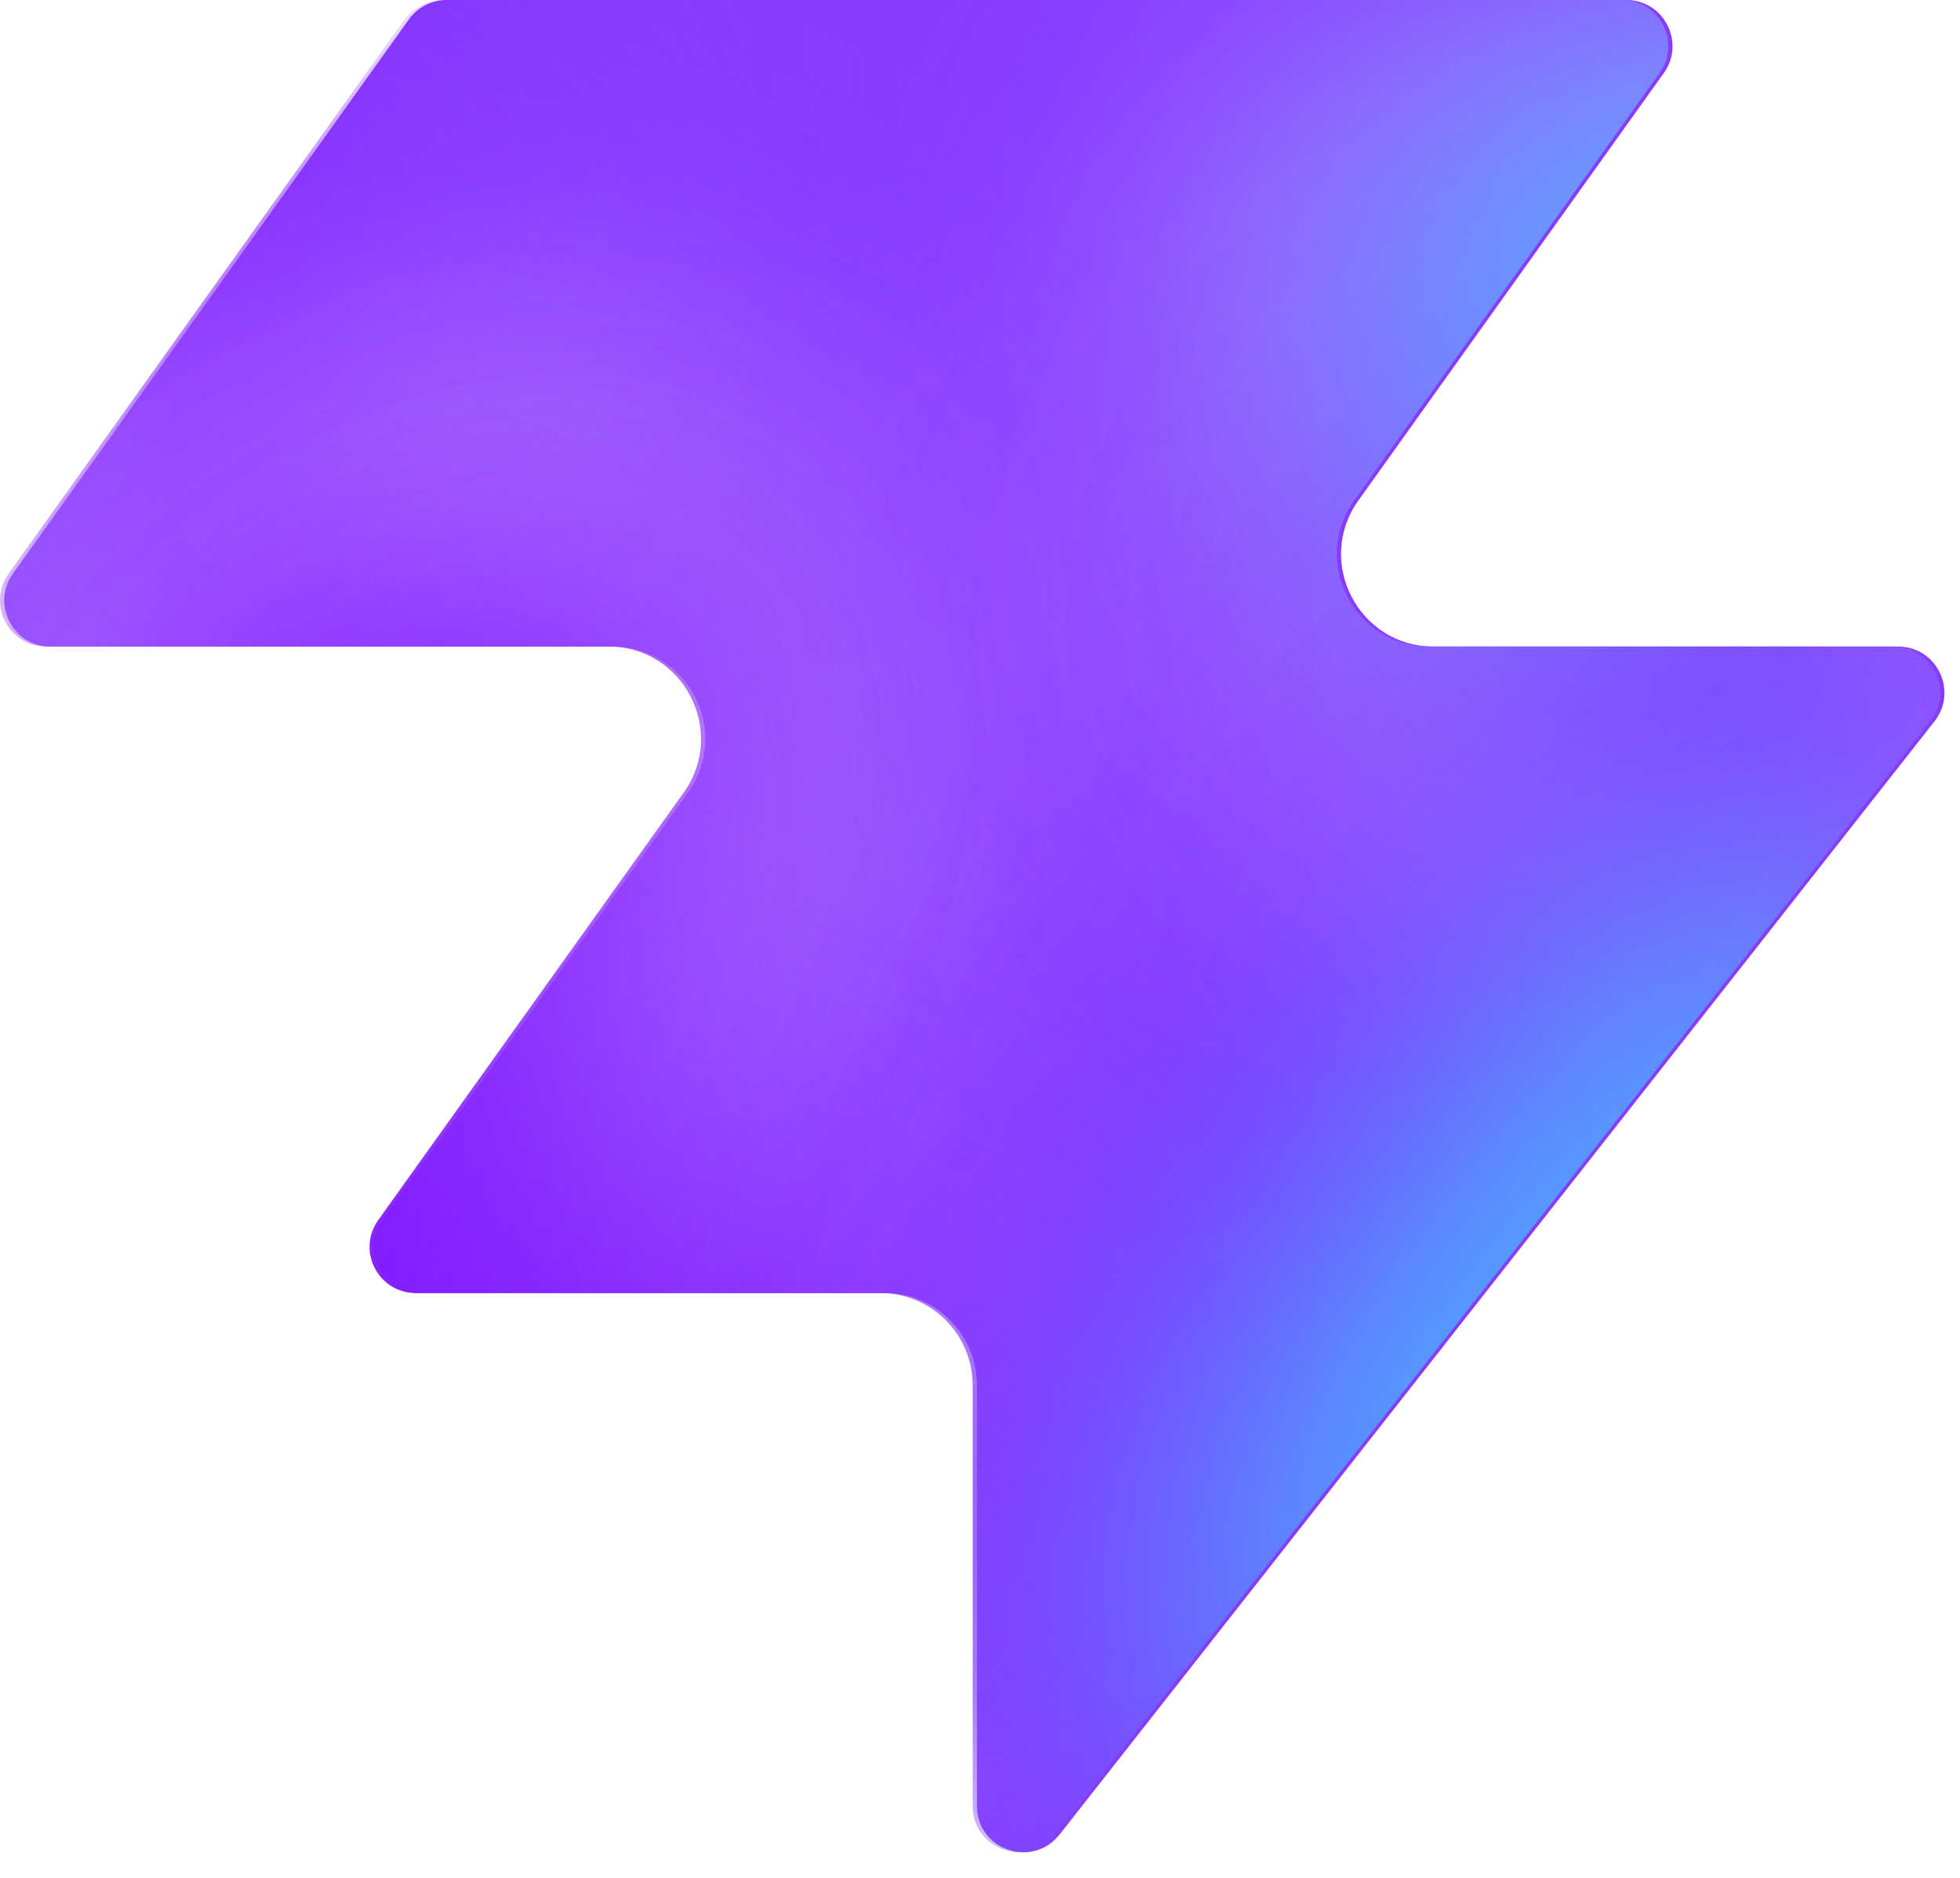
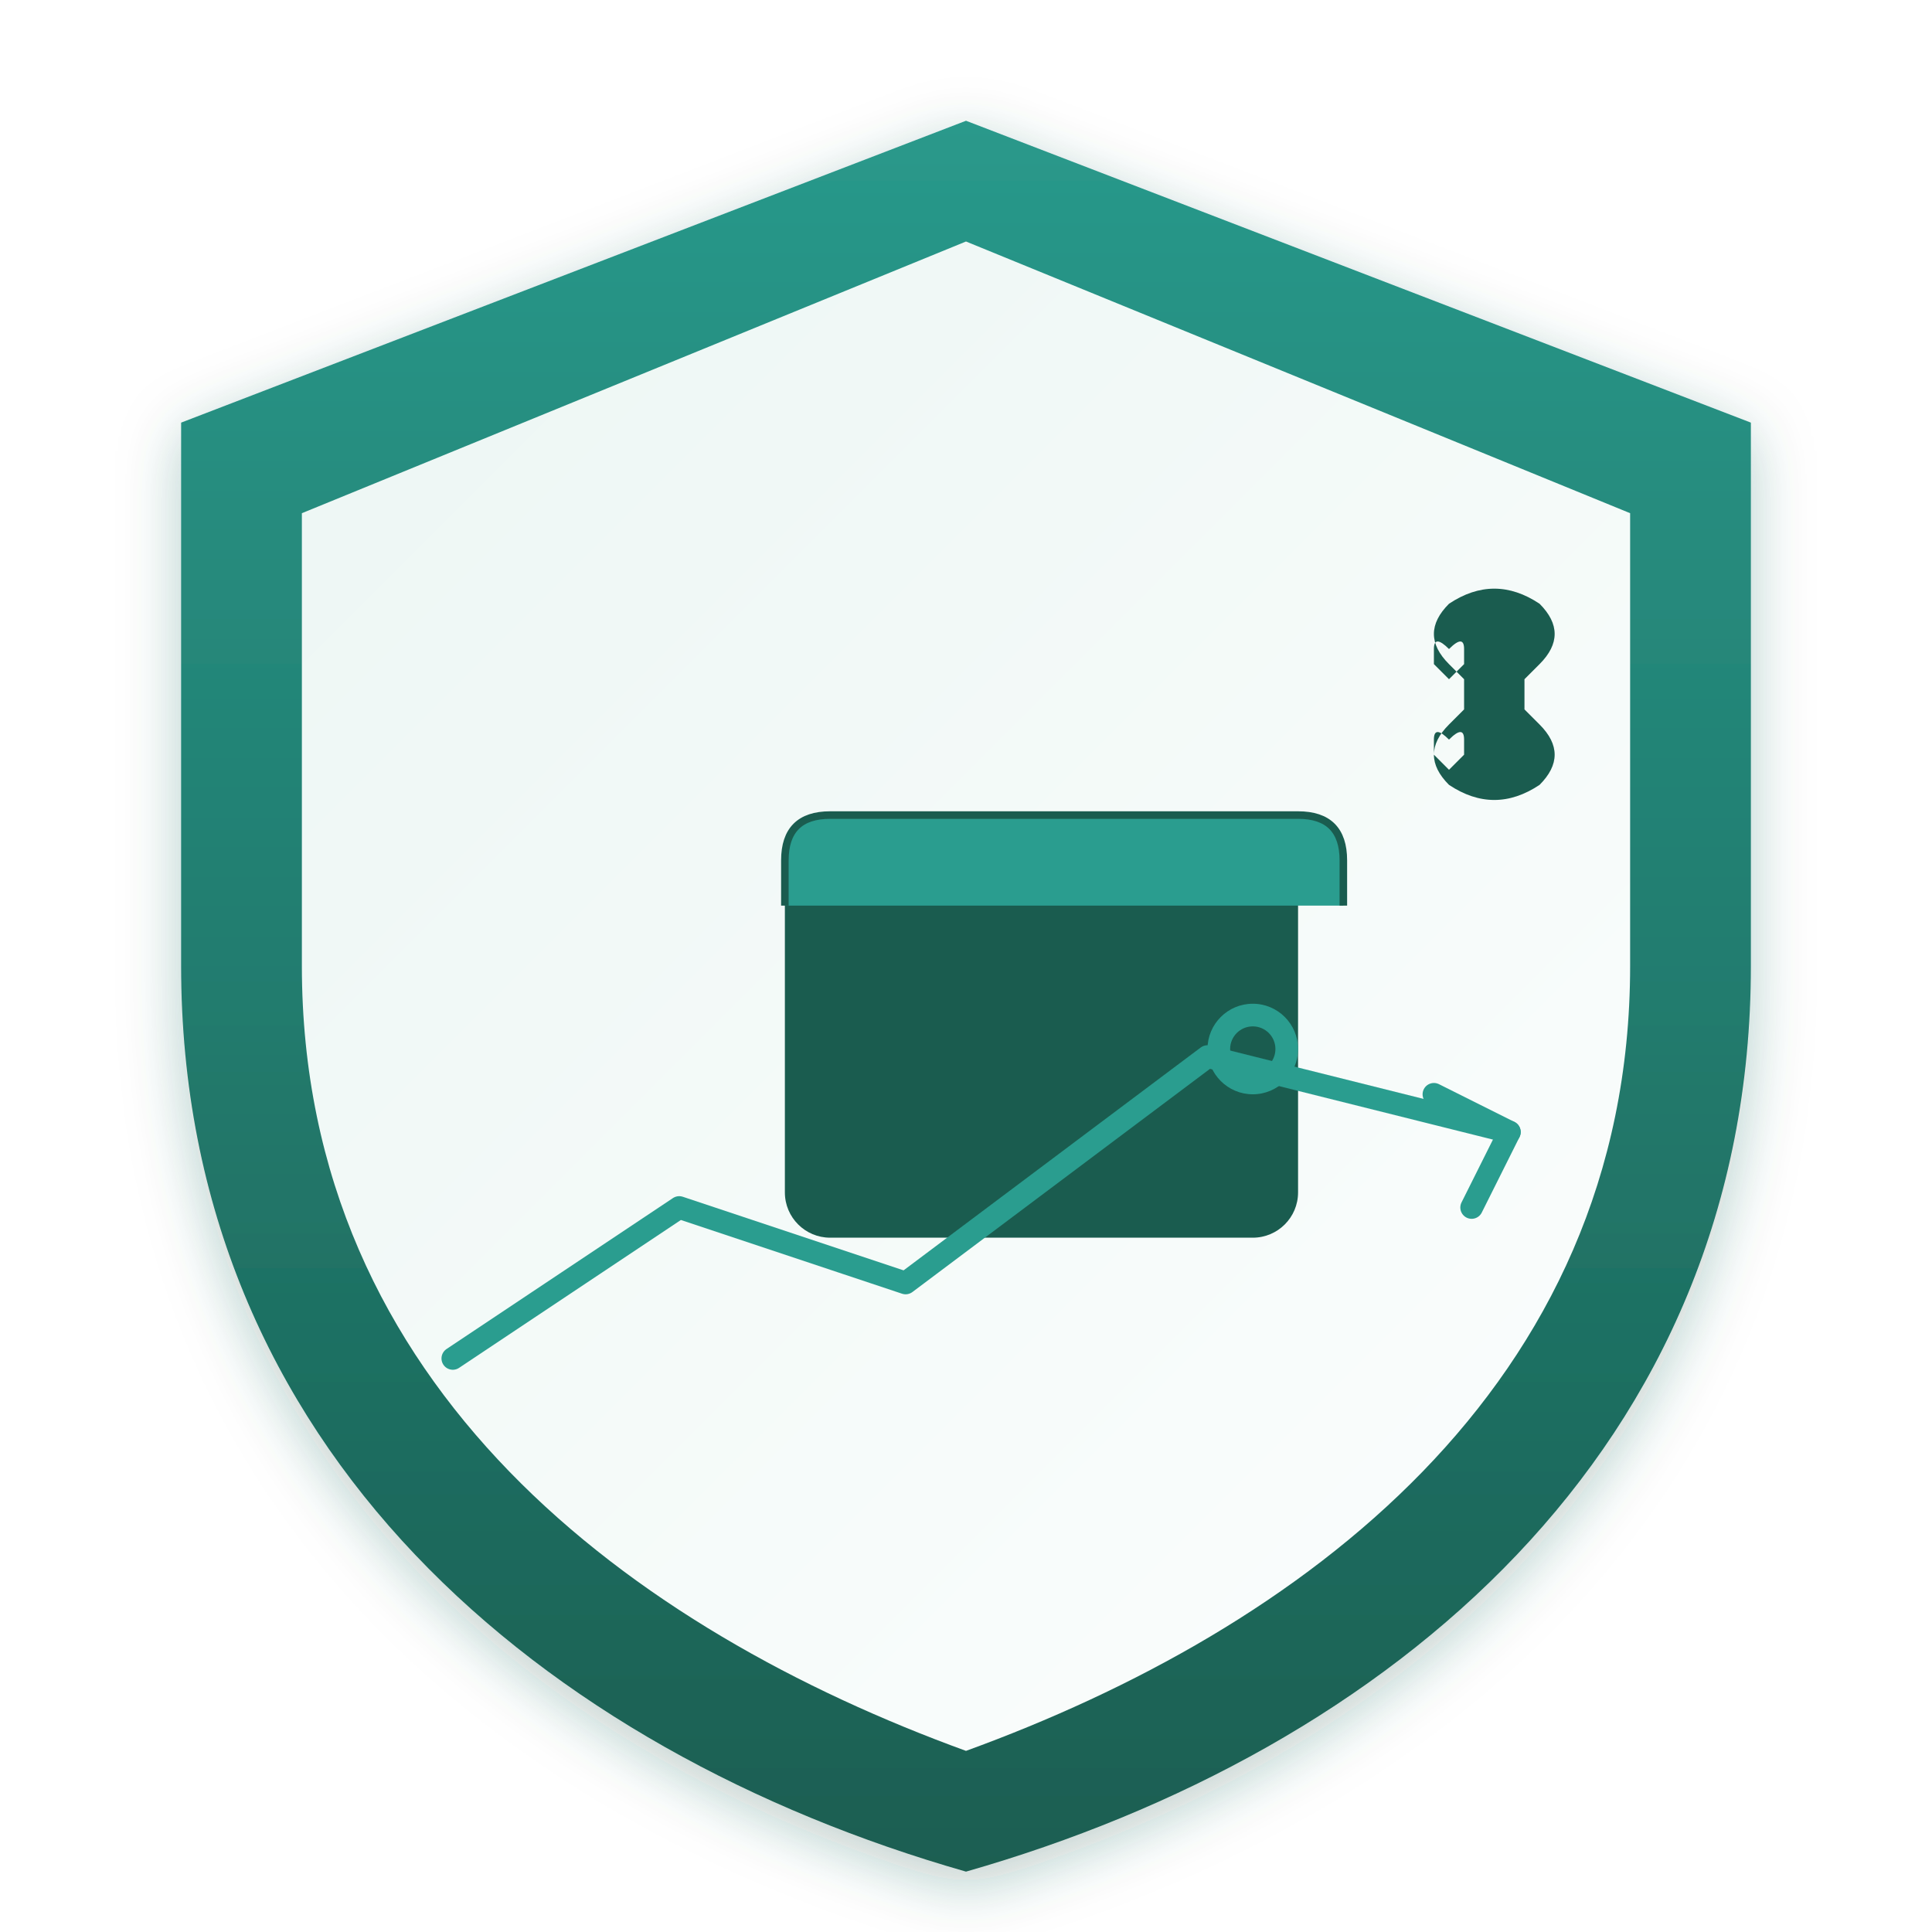
- <svg xmlns="http://www.w3.org/2000/svg" width="48" height="46" fill="none" viewBox="0 0 48 46">
-   <path fill="#863bff" d="M25.946 44.938c-.664.845-2.021.375-2.021-.698V33.937a2.26 2.26 0 0 0-2.262-2.262H10.287c-.92 0-1.456-1.04-.92-1.788l7.48-10.471c1.07-1.497 0-3.578-1.842-3.578H1.237c-.92 0-1.456-1.04-.92-1.788L10.013.474c.214-.297.556-.474.92-.474h28.894c.92 0 1.456 1.04.92 1.788l-7.48 10.471c-1.07 1.498 0 3.579 1.842 3.579h11.377c.943 0 1.473 1.088.89 1.83L25.947 44.94z" style="fill:#863bff;fill:color(display-p3 .525 .23 1);fill-opacity:1" />
-   <mask id="a" width="48" height="46" x="0" y="0" maskUnits="userSpaceOnUse" style="mask-type:alpha">
-     <path fill="#000" d="M25.842 44.938c-.664.844-2.021.375-2.021-.698V33.937a2.26 2.26 0 0 0-2.262-2.262H10.183c-.92 0-1.456-1.04-.92-1.788l7.48-10.471c1.07-1.498 0-3.579-1.842-3.579H1.133c-.92 0-1.456-1.04-.92-1.787L9.91.473c.214-.297.556-.474.92-.474h28.894c.92 0 1.456 1.04.92 1.788l-7.48 10.471c-1.07 1.498 0 3.578 1.842 3.578h11.377c.943 0 1.473 1.088.89 1.832L25.843 44.94z" style="fill:#000;fill-opacity:1" />
-   </mask>
-   <g mask="url(#a)">
-     <g filter="url(#b)">
-       <ellipse cx="5.508" cy="14.704" fill="#ede6ff" rx="5.508" ry="14.704" style="fill:#ede6ff;fill:color(display-p3 .927 .903 1);fill-opacity:1" transform="matrix(.00324 1 1 -.00324 -4.47 31.516)" />
-     </g>
-     <g filter="url(#c)">
-       <ellipse cx="10.399" cy="29.851" fill="#ede6ff" rx="10.399" ry="29.851" style="fill:#ede6ff;fill:color(display-p3 .927 .903 1);fill-opacity:1" transform="matrix(.00324 1 1 -.00324 -39.328 7.883)" />
-     </g>
-     <g filter="url(#d)">
-       <ellipse cx="5.508" cy="30.487" fill="#7e14ff" rx="5.508" ry="30.487" style="fill:#7e14ff;fill:color(display-p3 .492 .077 1);fill-opacity:1" transform="rotate(89.814 -25.913 -14.639)scale(1 -1)" />
-     </g>
-     <g filter="url(#e)">
-       <ellipse cx="5.508" cy="30.599" fill="#7e14ff" rx="5.508" ry="30.599" style="fill:#7e14ff;fill:color(display-p3 .492 .077 1);fill-opacity:1" transform="rotate(89.814 -32.644 -3.334)scale(1 -1)" />
-     </g>
-     <g filter="url(#f)">
-       <ellipse cx="5.508" cy="30.599" fill="#7e14ff" rx="5.508" ry="30.599" style="fill:#7e14ff;fill:color(display-p3 .492 .077 1);fill-opacity:1" transform="matrix(.00324 1 1 -.00324 -34.34 30.47)" />
-     </g>
-     <g filter="url(#g)">
-       <ellipse cx="14.072" cy="22.078" fill="#ede6ff" rx="14.072" ry="22.078" style="fill:#ede6ff;fill:color(display-p3 .927 .903 1);fill-opacity:1" transform="rotate(93.35 24.506 48.493)scale(-1 1)" />
-     </g>
-     <g filter="url(#h)">
-       <ellipse cx="3.47" cy="21.501" fill="#7e14ff" rx="3.47" ry="21.501" style="fill:#7e14ff;fill:color(display-p3 .492 .077 1);fill-opacity:1" transform="rotate(89.009 28.708 47.59)scale(-1 1)" />
-     </g>
-     <g filter="url(#i)">
-       <ellipse cx="3.47" cy="21.501" fill="#7e14ff" rx="3.47" ry="21.501" style="fill:#7e14ff;fill:color(display-p3 .492 .077 1);fill-opacity:1" transform="rotate(89.009 28.708 47.59)scale(-1 1)" />
-     </g>
-     <g filter="url(#j)">
-       <ellipse cx=".387" cy="8.972" fill="#7e14ff" rx="4.407" ry="29.108" style="fill:#7e14ff;fill:color(display-p3 .492 .077 1);fill-opacity:1" transform="rotate(39.51 .387 8.972)" />
-     </g>
-     <g filter="url(#k)">
-       <ellipse cx="47.523" cy="-6.092" fill="#7e14ff" rx="4.407" ry="29.108" style="fill:#7e14ff;fill:color(display-p3 .492 .077 1);fill-opacity:1" transform="rotate(37.892 47.523 -6.092)" />
-     </g>
-     <g filter="url(#l)">
-       <ellipse cx="41.412" cy="6.333" fill="#47bfff" rx="5.971" ry="9.665" style="fill:#47bfff;fill:color(display-p3 .28 .748 1);fill-opacity:1" transform="rotate(37.892 41.412 6.333)" />
-     </g>
-     <g filter="url(#m)">
-       <ellipse cx="-1.879" cy="38.332" fill="#7e14ff" rx="4.407" ry="29.108" style="fill:#7e14ff;fill:color(display-p3 .492 .077 1);fill-opacity:1" transform="rotate(37.892 -1.88 38.332)" />
-     </g>
-     <g filter="url(#n)">
-       <ellipse cx="-1.879" cy="38.332" fill="#7e14ff" rx="4.407" ry="29.108" style="fill:#7e14ff;fill:color(display-p3 .492 .077 1);fill-opacity:1" transform="rotate(37.892 -1.88 38.332)" />
-     </g>
-     <g filter="url(#o)">
-       <ellipse cx="35.651" cy="29.907" fill="#7e14ff" rx="4.407" ry="29.108" style="fill:#7e14ff;fill:color(display-p3 .492 .077 1);fill-opacity:1" transform="rotate(37.892 35.651 29.907)" />
-     </g>
-     <g filter="url(#p)">
-       <ellipse cx="38.418" cy="32.4" fill="#47bfff" rx="5.971" ry="15.297" style="fill:#47bfff;fill:color(display-p3 .28 .748 1);fill-opacity:1" transform="rotate(37.892 38.418 32.4)" />
-     </g>
-   </g>
+ <svg xmlns="http://www.w3.org/2000/svg" viewBox="0 0 512 512" fill="none">
  <defs>
-     <filter id="b" width="60.045" height="41.654" x="-19.77" y="16.149" color-interpolation-filters="sRGB" filterUnits="userSpaceOnUse">
-       <feFlood flood-opacity="0" result="BackgroundImageFix" />
-       <feBlend in="SourceGraphic" in2="BackgroundImageFix" result="shape" />
-       <feGaussianBlur result="effect1_foregroundBlur_2002_17158" stdDeviation="7.659" />
-     </filter>
-     <filter id="c" width="90.34" height="51.437" x="-54.613" y="-7.533" color-interpolation-filters="sRGB" filterUnits="userSpaceOnUse">
-       <feFlood flood-opacity="0" result="BackgroundImageFix" />
-       <feBlend in="SourceGraphic" in2="BackgroundImageFix" result="shape" />
-       <feGaussianBlur result="effect1_foregroundBlur_2002_17158" stdDeviation="7.659" />
-     </filter>
-     <filter id="d" width="79.355" height="29.4" x="-49.64" y="2.03" color-interpolation-filters="sRGB" filterUnits="userSpaceOnUse">
-       <feFlood flood-opacity="0" result="BackgroundImageFix" />
-       <feBlend in="SourceGraphic" in2="BackgroundImageFix" result="shape" />
-       <feGaussianBlur result="effect1_foregroundBlur_2002_17158" stdDeviation="4.596" />
-     </filter>
-     <filter id="e" width="79.579" height="29.4" x="-45.045" y="20.029" color-interpolation-filters="sRGB" filterUnits="userSpaceOnUse">
-       <feFlood flood-opacity="0" result="BackgroundImageFix" />
-       <feBlend in="SourceGraphic" in2="BackgroundImageFix" result="shape" />
-       <feGaussianBlur result="effect1_foregroundBlur_2002_17158" stdDeviation="4.596" />
-     </filter>
-     <filter id="f" width="79.579" height="29.4" x="-43.513" y="21.178" color-interpolation-filters="sRGB" filterUnits="userSpaceOnUse">
-       <feFlood flood-opacity="0" result="BackgroundImageFix" />
-       <feBlend in="SourceGraphic" in2="BackgroundImageFix" result="shape" />
-       <feGaussianBlur result="effect1_foregroundBlur_2002_17158" stdDeviation="4.596" />
-     </filter>
-     <filter id="g" width="74.749" height="58.852" x="15.756" y="-17.901" color-interpolation-filters="sRGB" filterUnits="userSpaceOnUse">
-       <feFlood flood-opacity="0" result="BackgroundImageFix" />
-       <feBlend in="SourceGraphic" in2="BackgroundImageFix" result="shape" />
-       <feGaussianBlur result="effect1_foregroundBlur_2002_17158" stdDeviation="7.659" />
-     </filter>
-     <filter id="h" width="61.377" height="25.362" x="23.548" y="2.284" color-interpolation-filters="sRGB" filterUnits="userSpaceOnUse">
-       <feFlood flood-opacity="0" result="BackgroundImageFix" />
-       <feBlend in="SourceGraphic" in2="BackgroundImageFix" result="shape" />
-       <feGaussianBlur result="effect1_foregroundBlur_2002_17158" stdDeviation="4.596" />
-     </filter>
-     <filter id="i" width="61.377" height="25.362" x="23.548" y="2.284" color-interpolation-filters="sRGB" filterUnits="userSpaceOnUse">
-       <feFlood flood-opacity="0" result="BackgroundImageFix" />
-       <feBlend in="SourceGraphic" in2="BackgroundImageFix" result="shape" />
-       <feGaussianBlur result="effect1_foregroundBlur_2002_17158" stdDeviation="4.596" />
-     </filter>
-     <filter id="j" width="56.045" height="63.649" x="-27.636" y="-22.853" color-interpolation-filters="sRGB" filterUnits="userSpaceOnUse">
-       <feFlood flood-opacity="0" result="BackgroundImageFix" />
-       <feBlend in="SourceGraphic" in2="BackgroundImageFix" result="shape" />
-       <feGaussianBlur result="effect1_foregroundBlur_2002_17158" stdDeviation="4.596" />
-     </filter>
-     <filter id="k" width="54.814" height="64.646" x="20.116" y="-38.415" color-interpolation-filters="sRGB" filterUnits="userSpaceOnUse">
-       <feFlood flood-opacity="0" result="BackgroundImageFix" />
-       <feBlend in="SourceGraphic" in2="BackgroundImageFix" result="shape" />
-       <feGaussianBlur result="effect1_foregroundBlur_2002_17158" stdDeviation="4.596" />
-     </filter>
-     <filter id="l" width="33.541" height="35.313" x="24.641" y="-11.323" color-interpolation-filters="sRGB" filterUnits="userSpaceOnUse">
-       <feFlood flood-opacity="0" result="BackgroundImageFix" />
-       <feBlend in="SourceGraphic" in2="BackgroundImageFix" result="shape" />
-       <feGaussianBlur result="effect1_foregroundBlur_2002_17158" stdDeviation="4.596" />
-     </filter>
-     <filter id="m" width="54.814" height="64.646" x="-29.286" y="6.009" color-interpolation-filters="sRGB" filterUnits="userSpaceOnUse">
-       <feFlood flood-opacity="0" result="BackgroundImageFix" />
-       <feBlend in="SourceGraphic" in2="BackgroundImageFix" result="shape" />
-       <feGaussianBlur result="effect1_foregroundBlur_2002_17158" stdDeviation="4.596" />
-     </filter>
-     <filter id="n" width="54.814" height="64.646" x="-29.286" y="6.009" color-interpolation-filters="sRGB" filterUnits="userSpaceOnUse">
-       <feFlood flood-opacity="0" result="BackgroundImageFix" />
-       <feBlend in="SourceGraphic" in2="BackgroundImageFix" result="shape" />
-       <feGaussianBlur result="effect1_foregroundBlur_2002_17158" stdDeviation="4.596" />
-     </filter>
-     <filter id="o" width="54.814" height="64.646" x="8.244" y="-2.416" color-interpolation-filters="sRGB" filterUnits="userSpaceOnUse">
-       <feFlood flood-opacity="0" result="BackgroundImageFix" />
-       <feBlend in="SourceGraphic" in2="BackgroundImageFix" result="shape" />
-       <feGaussianBlur result="effect1_foregroundBlur_2002_17158" stdDeviation="4.596" />
-     </filter>
-     <filter id="p" width="39.409" height="43.623" x="18.713" y="10.588" color-interpolation-filters="sRGB" filterUnits="userSpaceOnUse">
-       <feFlood flood-opacity="0" result="BackgroundImageFix" />
-       <feBlend in="SourceGraphic" in2="BackgroundImageFix" result="shape" />
-       <feGaussianBlur result="effect1_foregroundBlur_2002_17158" stdDeviation="4.596" />
+     <linearGradient id="shieldGrad" x1="256" y1="0" x2="256" y2="512" gradientUnits="userSpaceOnUse">
+       <stop offset="0%" stop-color="#2A9D8F" />
+       <stop offset="100%" stop-color="#1A5C4F" />
+     </linearGradient>
+     <linearGradient id="chartGrad" x1="0" y1="0" x2="512" y2="512" gradientUnits="userSpaceOnUse">
+       <stop offset="0%" stop-color="#E9F5F2" />
+       <stop offset="100%" stop-color="#FFFFFF" />
+     </linearGradient>
+     <filter id="shadow" x="-10%" y="-10%" width="120%" height="120%">
+       <feDropShadow dx="0" dy="4" stdDeviation="8" flood-color="#1A5C4F" flood-opacity="0.3" />
    </filter>
  </defs>
+   <path d="M256 32 L464 112 L464 256 C464 384 368 464 256 496 C144 464 48 384 48 256 L48 112 Z" fill="url(#shieldGrad)" filter="url(#shadow)" />
+   <path d="M256 64 L432 136 L432 256 C432 368 344 432 256 464 C168 432 80 368 80 256 L80 136 Z" fill="url(#chartGrad)" />
+   <g transform="translate(168, 168)">
+     <rect x="40" y="60" width="136" height="100" rx="12" fill="#1A5C4F" />
+     <path d="M40 72 L40 60 Q40 48 52 48 L176 48 Q188 48 188 60 L188 72" fill="#2A9D8F" stroke="#1A5C4F" stroke-width="2" />
+     <circle cx="164" cy="110" r="12" fill="#2A9D8F" />
+     <circle cx="164" cy="110" r="6" fill="#1A5C4F" />
+   </g>
+   <g stroke="#2A9D8F" stroke-width="6" stroke-linecap="round" stroke-linejoin="round" fill="none">
+     <path d="M120 360 L180 320 L240 340 L320 280 L400 300" />
+     <path d="M380 290 L400 300 L390 320" />
+   </g>
+   <g transform="translate(360, 160)" fill="#1A5C4F">
+     <path d="M24 0 Q36 -8 48 0 Q56 8 48 16 L44 20 L44 28 L48 32 Q56 40 48 48 Q36 56 24 48 Q16 40 24 32 L28 28 L28 20 L24 16 Q16 8 24 0 Z M24 12 Q20 8 20 12 L20 16 L24 20 L28 16 L28 12 Q28 8 24 12 Z M24 36 Q20 32 20 36 L20 40 L24 44 L28 40 L28 36 Q28 32 24 36 Z" />
+   </g>
</svg>
